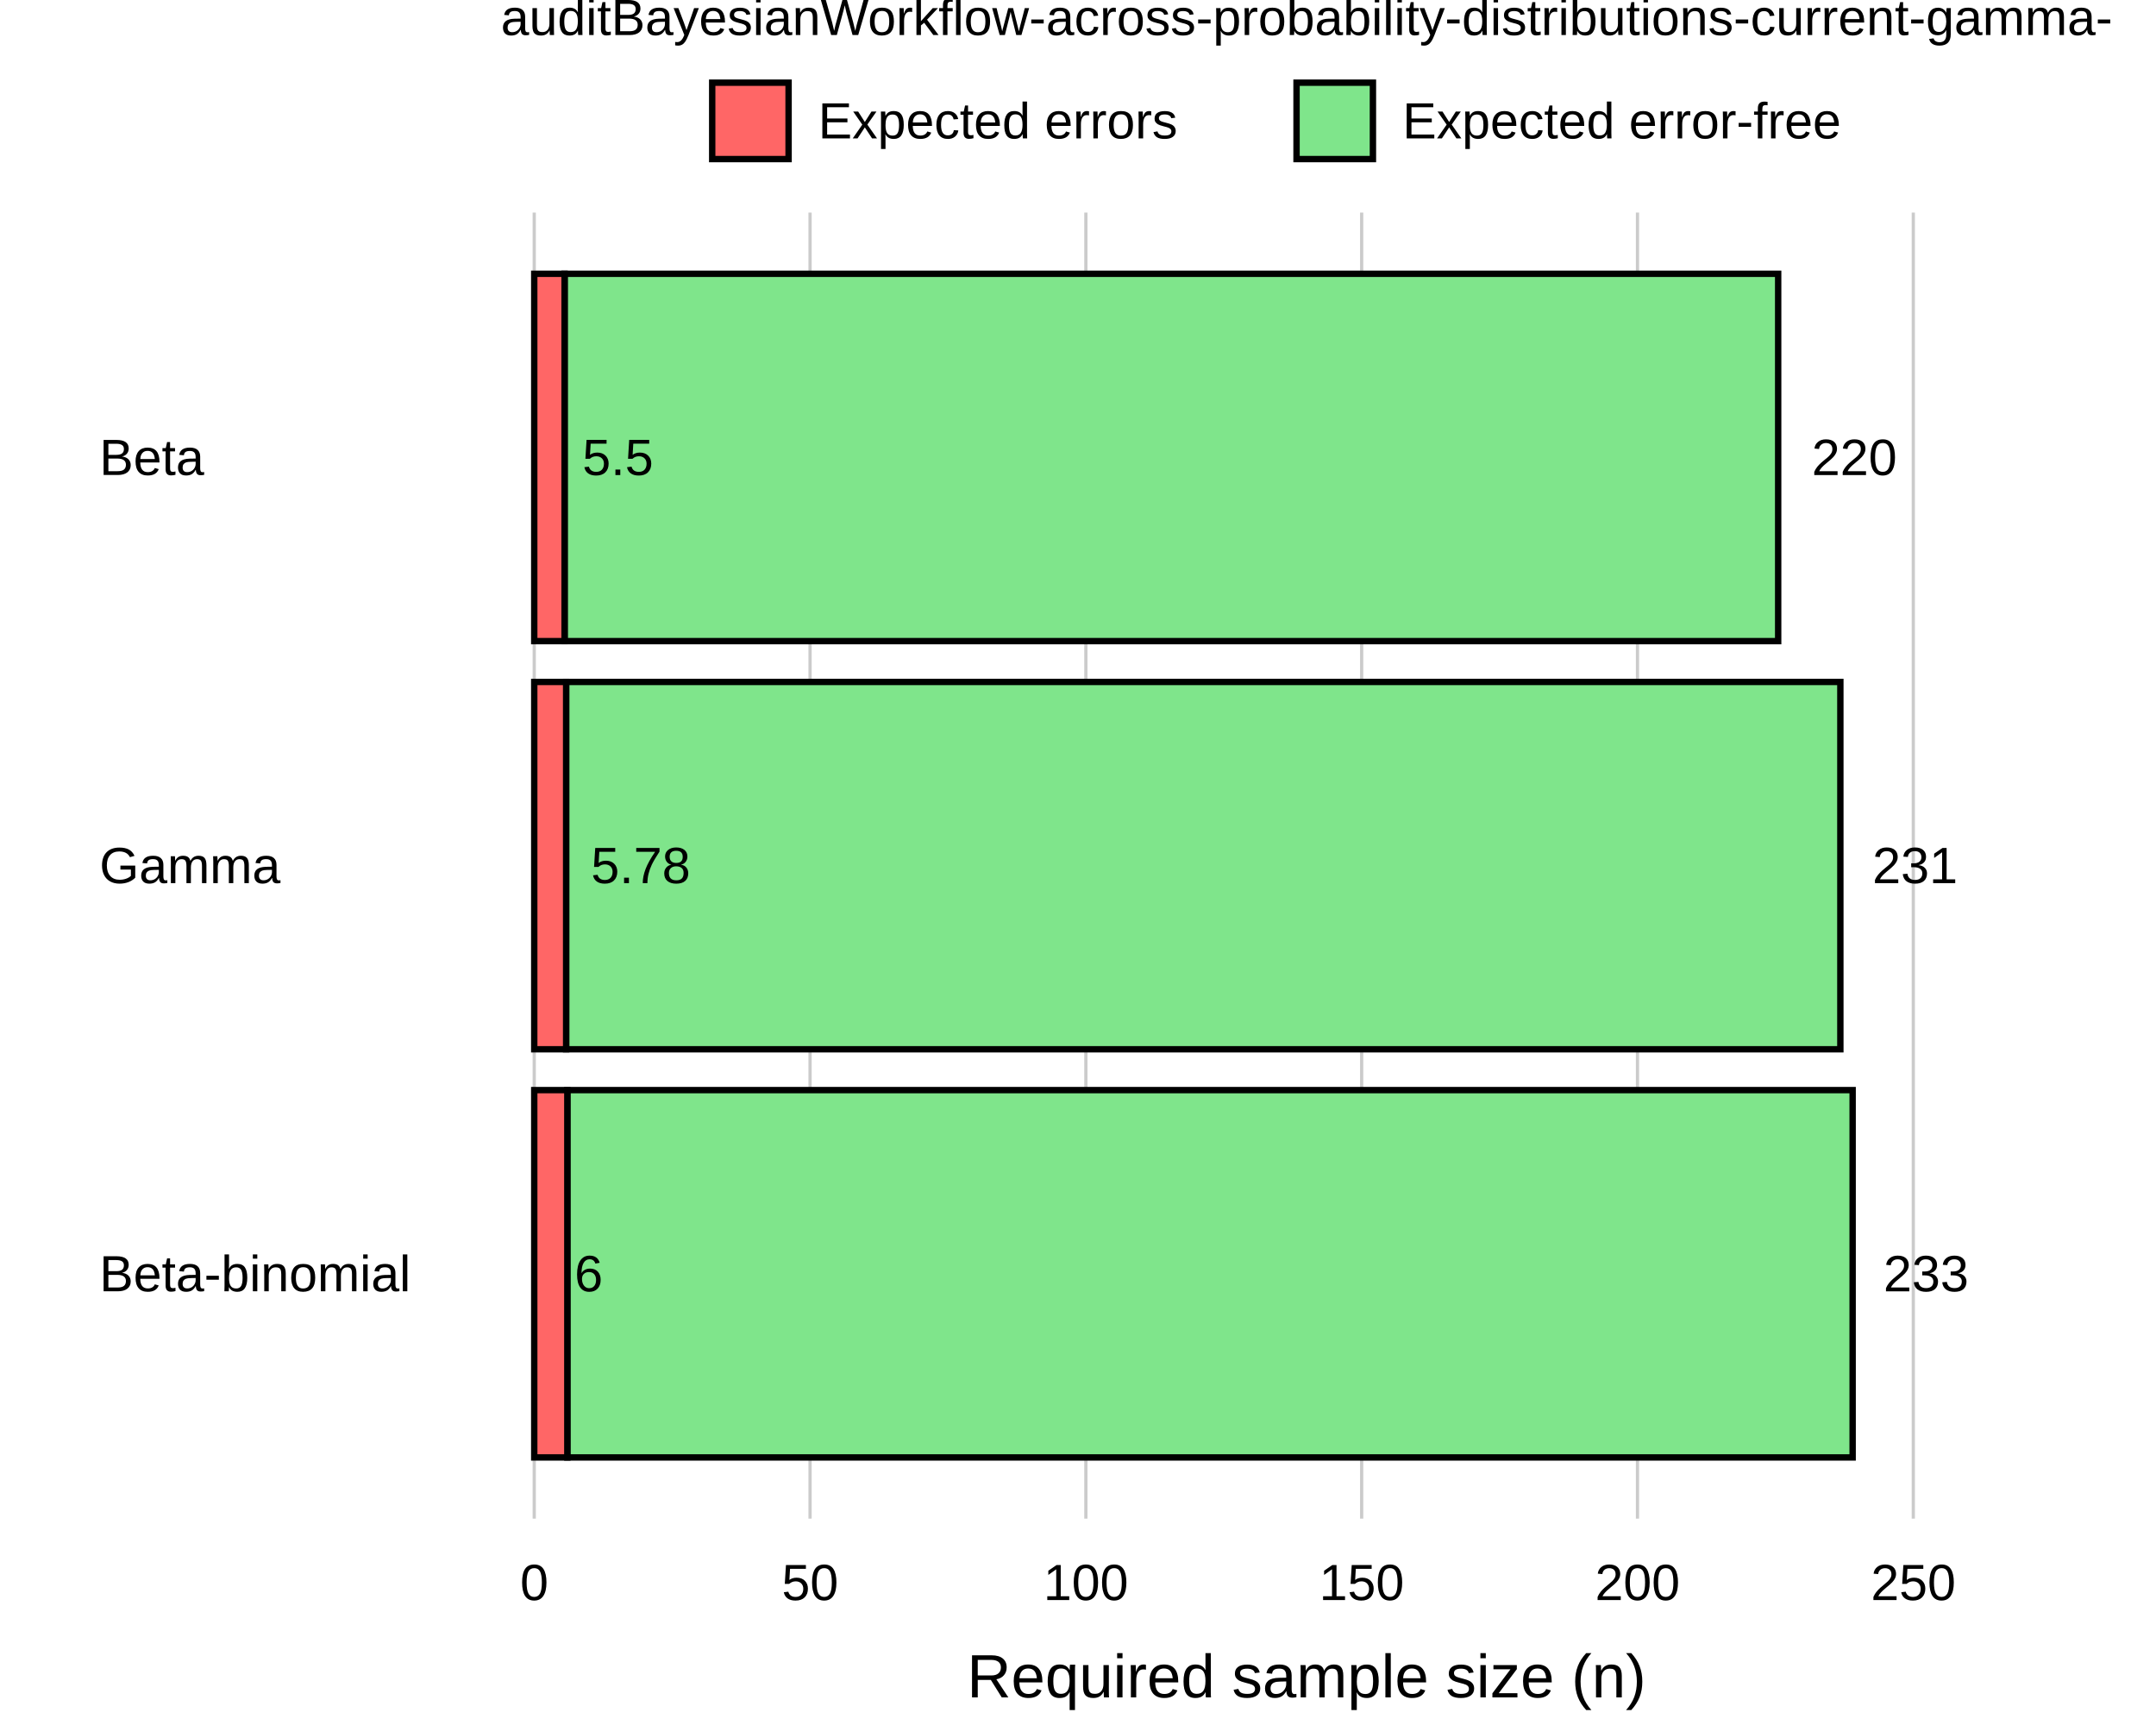
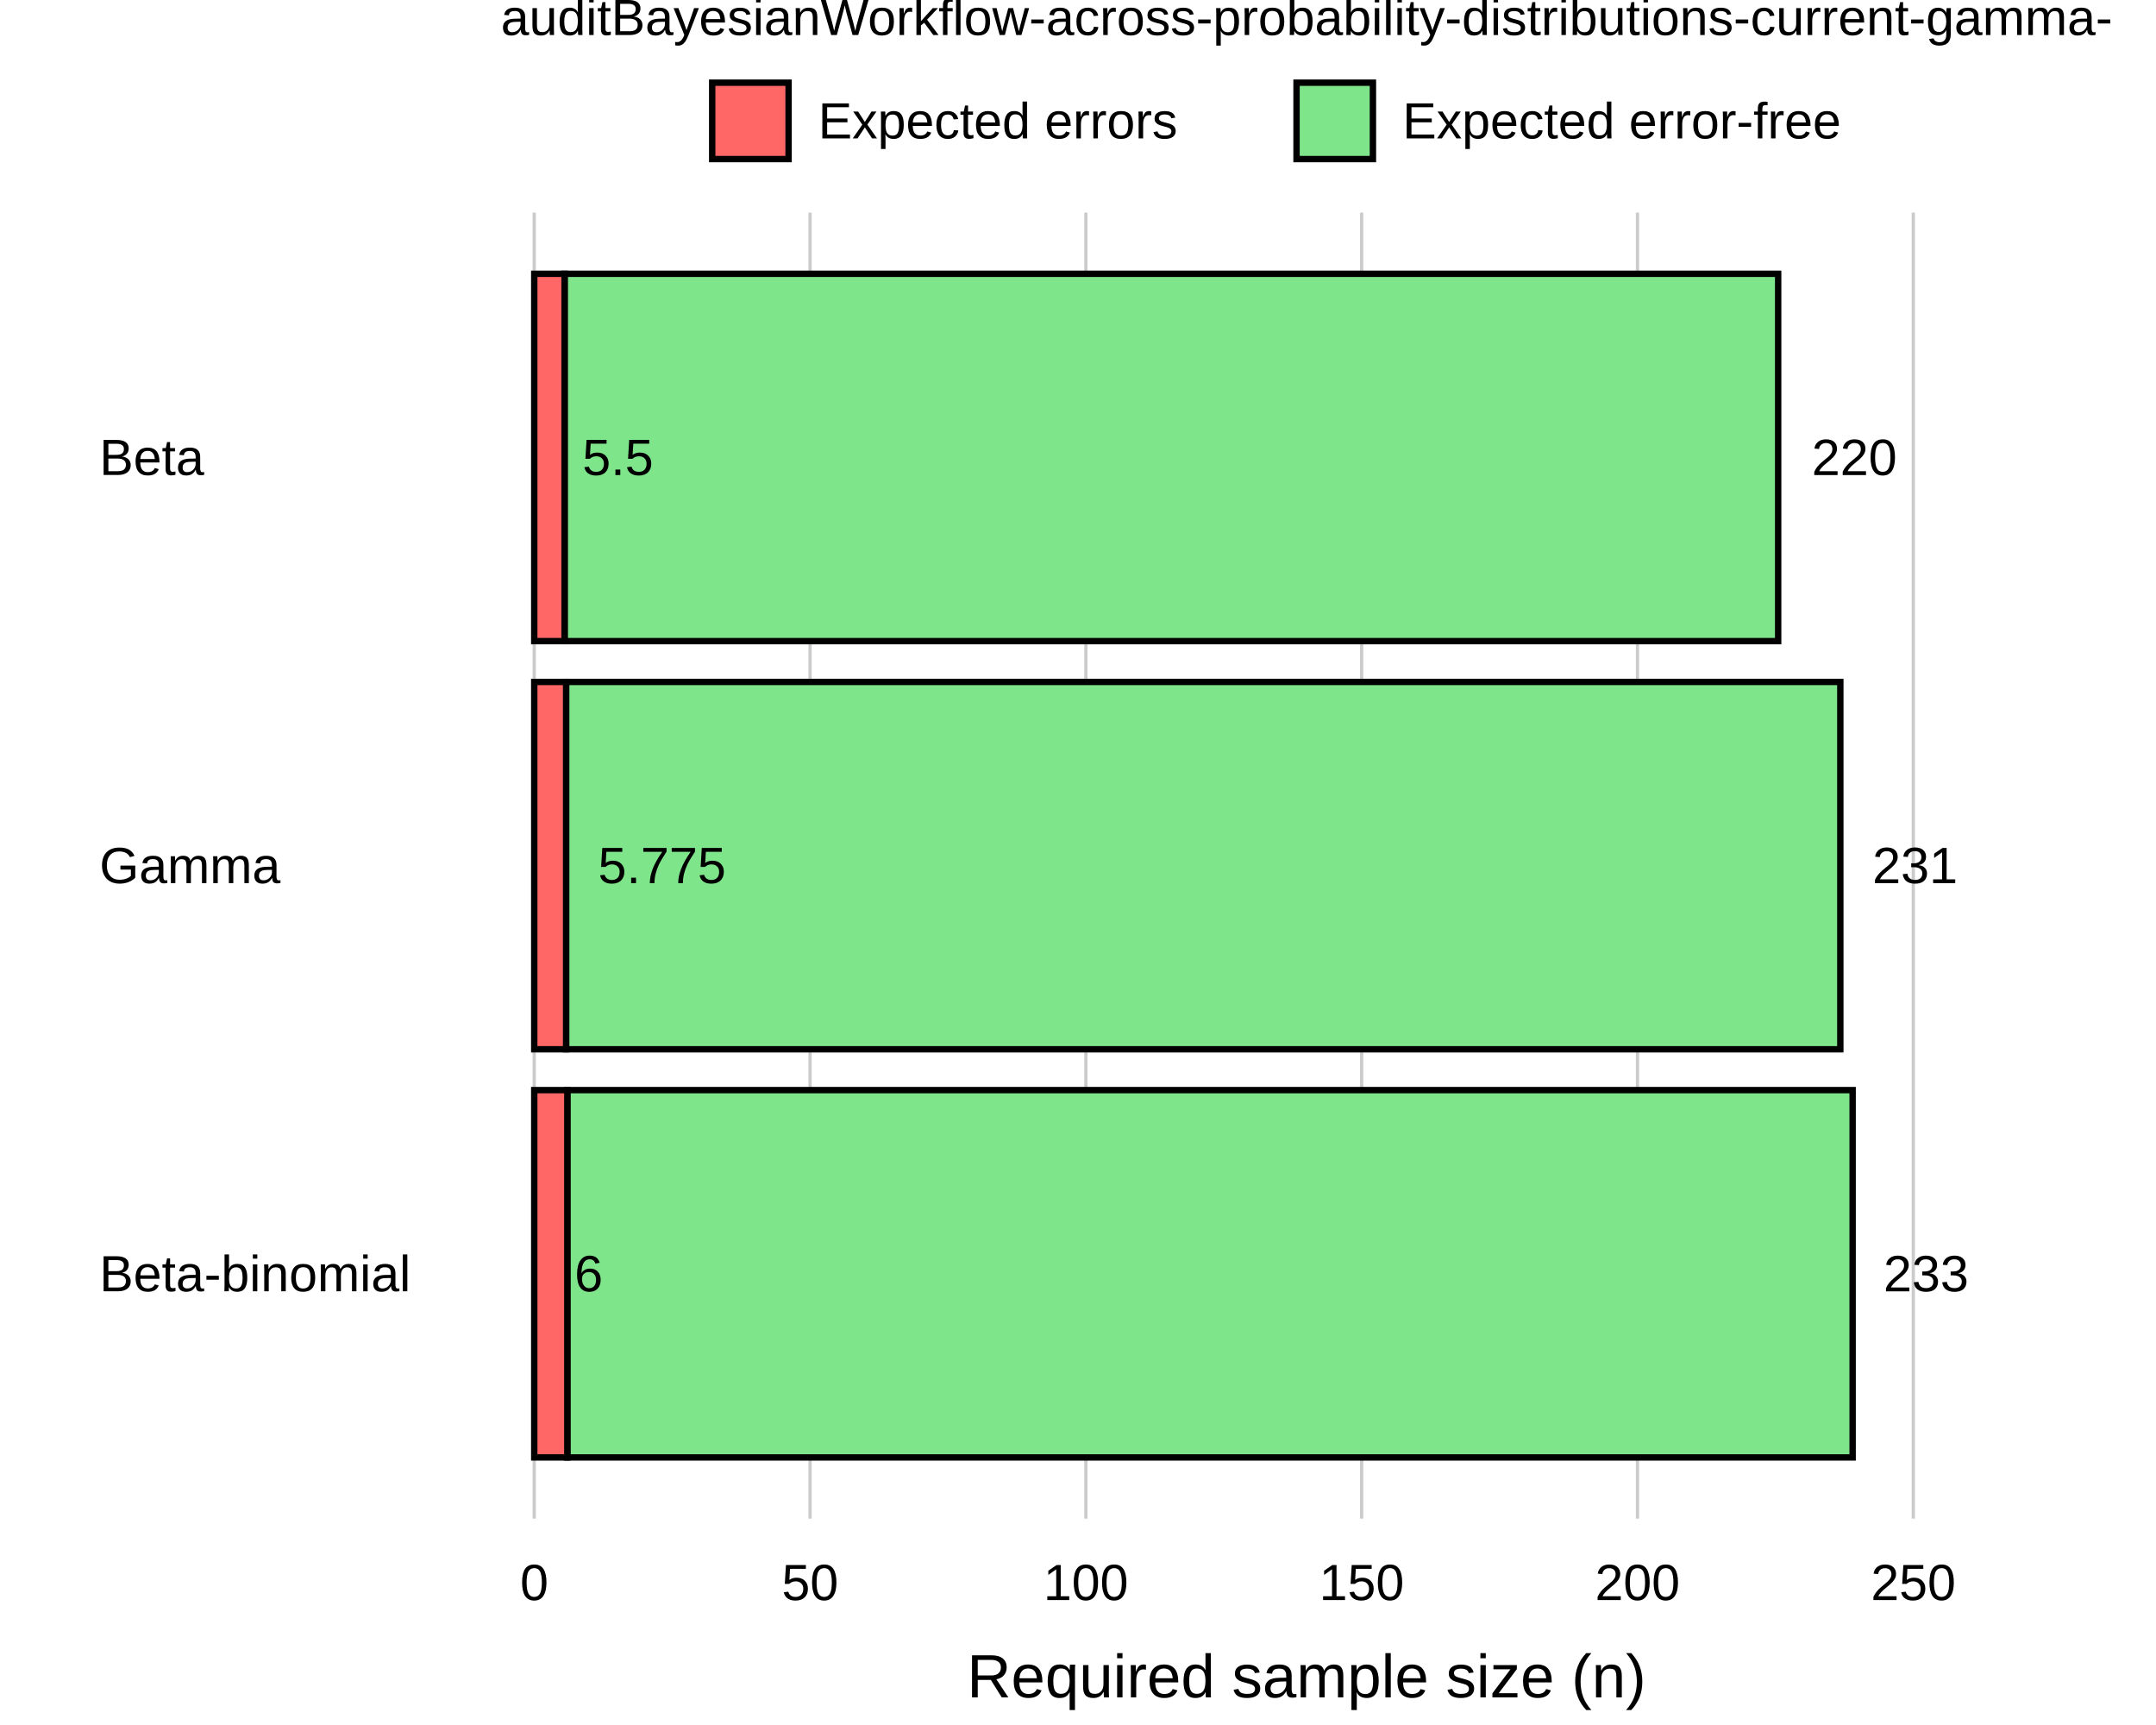
<svg xmlns="http://www.w3.org/2000/svg" viewBox="0 0 720.00 576.00">
  <defs>
    <style type="text/css">
    line, polyline, polygon, path, rect, circle {
      fill: none;
      stroke: #000000;
      stroke-linecap: round;
      stroke-linejoin: round;
      stroke-miterlimit: 10.00;
    }
  </style>
  </defs>
  <rect width="100%" height="100%" style="stroke: none; fill: #FFFFFF;" />
  <rect x="0.00" y="0.00" width="720.00" height="576.00" style="stroke-width: 10.67; stroke: none;" />
  <defs>
    <clipPath id="cpMTUyLjYyfDcyMC4wMHw1MDcuMTB8NzAuOTg=">
      <rect x="152.62" y="70.98" width="567.38" height="436.12" />
    </clipPath>
  </defs>
  <rect x="152.62" y="70.98" width="567.38" height="436.12" style="stroke-width: 10.67; stroke: none;" clip-path="url(#cpMTUyLjYyfDcyMC4wMHw1MDcuMTB8NzAuOTg=)" />
  <polyline points="178.41,507.10 178.41,70.98 " style="stroke-width: 1.07; stroke: #CBCBCB; stroke-linecap: butt;" clip-path="url(#cpMTUyLjYyfDcyMC4wMHw1MDcuMTB8NzAuOTg=)" />
  <polyline points="270.52,507.10 270.52,70.98 " style="stroke-width: 1.07; stroke: #CBCBCB; stroke-linecap: butt;" clip-path="url(#cpMTUyLjYyfDcyMC4wMHw1MDcuMTB8NzAuOTg=)" />
  <polyline points="362.63,507.10 362.63,70.98 " style="stroke-width: 1.07; stroke: #CBCBCB; stroke-linecap: butt;" clip-path="url(#cpMTUyLjYyfDcyMC4wMHw1MDcuMTB8NzAuOTg=)" />
  <polyline points="454.73,507.10 454.73,70.98 " style="stroke-width: 1.07; stroke: #CBCBCB; stroke-linecap: butt;" clip-path="url(#cpMTUyLjYyfDcyMC4wMHw1MDcuMTB8NzAuOTg=)" />
  <polyline points="546.84,507.10 546.84,70.98 " style="stroke-width: 1.07; stroke: #CBCBCB; stroke-linecap: butt;" clip-path="url(#cpMTUyLjYyfDcyMC4wMHw1MDcuMTB8NzAuOTg=)" />
  <polyline points="638.95,507.10 638.95,70.98 " style="stroke-width: 1.07; stroke: #CBCBCB; stroke-linecap: butt;" clip-path="url(#cpMTUyLjYyfDcyMC4wMHw1MDcuMTB8NzAuOTg=)" />
  <rect x="188.55" y="91.42" width="405.27" height="122.66" style="stroke-width: 2.13; stroke-linecap: square; stroke-linejoin: miter; fill: #7FE58B;" clip-path="url(#cpMTUyLjYyfDcyMC4wMHw1MDcuMTB8NzAuOTg=)" />
-   <rect x="189.06" y="227.71" width="425.53" height="122.66" style="stroke-width: 2.13; stroke-linecap: square; stroke-linejoin: miter; fill: #7FE58B;" clip-path="url(#cpMTUyLjYyfDcyMC4wMHw1MDcuMTB8NzAuOTg=)" />
+   <rect x="189.05" y="227.71" width="425.53" height="122.66" style="stroke-width: 2.13; stroke-linecap: square; stroke-linejoin: miter; fill: #7FE58B;" clip-path="url(#cpMTUyLjYyfDcyMC4wMHw1MDcuMTB8NzAuOTg=)" />
  <rect x="189.47" y="364.00" width="429.22" height="122.66" style="stroke-width: 2.13; stroke-linecap: square; stroke-linejoin: miter; fill: #7FE58B;" clip-path="url(#cpMTUyLjYyfDcyMC4wMHw1MDcuMTB8NzAuOTg=)" />
  <rect x="178.41" y="91.42" width="10.13" height="122.66" style="stroke-width: 2.13; stroke-linecap: square; stroke-linejoin: miter; fill: #FF6666;" clip-path="url(#cpMTUyLjYyfDcyMC4wMHw1MDcuMTB8NzAuOTg=)" />
-   <rect x="178.41" y="227.71" width="10.65" height="122.66" style="stroke-width: 2.13; stroke-linecap: square; stroke-linejoin: miter; fill: #FF6666;" clip-path="url(#cpMTUyLjYyfDcyMC4wMHw1MDcuMTB8NzAuOTg=)" />
+   <rect x="178.41" y="227.71" width="10.64" height="122.66" style="stroke-width: 2.13; stroke-linecap: square; stroke-linejoin: miter; fill: #FF6666;" clip-path="url(#cpMTUyLjYyfDcyMC4wMHw1MDcuMTB8NzAuOTg=)" />
  <rect x="178.41" y="364.00" width="11.05" height="122.66" style="stroke-width: 2.13; stroke-linecap: square; stroke-linejoin: miter; fill: #FF6666;" clip-path="url(#cpMTUyLjYyfDcyMC4wMHw1MDcuMTB8NzAuOTg=)" />
  <g clip-path="url(#cpMTUyLjYyfDcyMC4wMHw1MDcuMTB8NzAuOTg=)">
    <text x="194.47" y="158.62" style="font-size: 17.07px; font-family: Liberation Sans;" textLength="23.70px" lengthAdjust="spacingAndGlyphs">5.5</text>
  </g>
  <g clip-path="url(#cpMTUyLjYyfDcyMC4wMHw1MDcuMTB8NzAuOTg=)">
-     <text x="197.36" y="294.90" style="font-size: 17.07px; font-family: Liberation Sans;" textLength="33.19px" lengthAdjust="spacingAndGlyphs">5.78</text>
+     <text x="199.72" y="294.90" style="font-size: 17.07px; font-family: Liberation Sans;" textLength="42.67px" lengthAdjust="spacingAndGlyphs">5.775</text>
  </g>
  <g clip-path="url(#cpMTUyLjYyfDcyMC4wMHw1MDcuMTB8NzAuOTg=)">
    <text x="191.84" y="431.19" style="font-size: 17.07px; font-family: Liberation Sans;" textLength="9.48px" lengthAdjust="spacingAndGlyphs">6</text>
  </g>
  <g clip-path="url(#cpMTUyLjYyfDcyMC4wMHw1MDcuMTB8NzAuOTg=)">
    <text x="605.02" y="158.62" style="font-size: 17.07px; font-family: Liberation Sans;" textLength="28.45px" lengthAdjust="spacingAndGlyphs">220</text>
  </g>
  <g clip-path="url(#cpMTUyLjYyfDcyMC4wMHw1MDcuMTB8NzAuOTg=)">
    <text x="625.29" y="294.90" style="font-size: 17.07px; font-family: Liberation Sans;" textLength="28.45px" lengthAdjust="spacingAndGlyphs">231</text>
  </g>
  <g clip-path="url(#cpMTUyLjYyfDcyMC4wMHw1MDcuMTB8NzAuOTg=)">
    <text x="628.97" y="431.19" style="font-size: 17.07px; font-family: Liberation Sans;" textLength="28.45px" lengthAdjust="spacingAndGlyphs">233</text>
  </g>
  <rect x="152.62" y="70.98" width="567.38" height="436.12" style="stroke-width: 0.00; stroke: none;" clip-path="url(#cpMTUyLjYyfDcyMC4wMHw1MDcuMTB8NzAuOTg=)" />
  <defs>
    <clipPath id="cpMC4wMHw3MjAuMDB8NTc2LjAwfDAuMDA=">
      <rect x="0.00" y="0.00" width="720.00" height="576.00" />
    </clipPath>
  </defs>
  <polyline points="152.62,507.10 152.62,70.98 " style="stroke-width: 0.00; stroke: none; stroke-linecap: butt;" clip-path="url(#cpMC4wMHw3MjAuMDB8NTc2LjAwfDAuMDA=)" />
  <g clip-path="url(#cpMC4wMHw3MjAuMDB8NTc2LjAwfDAuMDA=)">
    <text x="33.21" y="431.18" style="font-size: 17.00px; font-family: Liberation Sans;" textLength="103.94px" lengthAdjust="spacingAndGlyphs">Beta-binomial</text>
  </g>
  <g clip-path="url(#cpMC4wMHw3MjAuMDB8NTc2LjAwfDAuMDA=)">
    <text x="33.21" y="294.89" style="font-size: 17.00px; font-family: Liberation Sans;" textLength="60.44px" lengthAdjust="spacingAndGlyphs">Gamma</text>
  </g>
  <g clip-path="url(#cpMC4wMHw3MjAuMDB8NTc2LjAwfDAuMDA=)">
    <text x="33.21" y="158.60" style="font-size: 17.00px; font-family: Liberation Sans;" textLength="34.97px" lengthAdjust="spacingAndGlyphs">Beta</text>
  </g>
  <polyline points="152.62,507.10 720.00,507.10 " style="stroke-width: 0.00; stroke: none; stroke-linecap: butt;" clip-path="url(#cpMC4wMHw3MjAuMDB8NTc2LjAwfDAuMDA=)" />
  <g clip-path="url(#cpMC4wMHw3MjAuMDB8NTc2LjAwfDAuMDA=)">
    <text x="173.69" y="534.28" style="font-size: 17.00px; font-family: Liberation Sans;" textLength="9.45px" lengthAdjust="spacingAndGlyphs">0</text>
  </g>
  <g clip-path="url(#cpMC4wMHw3MjAuMDB8NTc2LjAwfDAuMDA=)">
    <text x="261.07" y="534.28" style="font-size: 17.00px; font-family: Liberation Sans;" textLength="18.91px" lengthAdjust="spacingAndGlyphs">50</text>
  </g>
  <g clip-path="url(#cpMC4wMHw3MjAuMDB8NTc2LjAwfDAuMDA=)">
    <text x="348.45" y="534.28" style="font-size: 17.00px; font-family: Liberation Sans;" textLength="28.36px" lengthAdjust="spacingAndGlyphs">100</text>
  </g>
  <g clip-path="url(#cpMC4wMHw3MjAuMDB8NTc2LjAwfDAuMDA=)">
    <text x="440.55" y="534.28" style="font-size: 17.00px; font-family: Liberation Sans;" textLength="28.36px" lengthAdjust="spacingAndGlyphs">150</text>
  </g>
  <g clip-path="url(#cpMC4wMHw3MjAuMDB8NTc2LjAwfDAuMDA=)">
    <text x="532.66" y="534.28" style="font-size: 17.00px; font-family: Liberation Sans;" textLength="28.36px" lengthAdjust="spacingAndGlyphs">200</text>
  </g>
  <g clip-path="url(#cpMC4wMHw3MjAuMDB8NTc2LjAwfDAuMDA=)">
    <text x="624.77" y="534.28" style="font-size: 17.00px; font-family: Liberation Sans;" textLength="28.36px" lengthAdjust="spacingAndGlyphs">250</text>
  </g>
  <g clip-path="url(#cpMC4wMHw3MjAuMDB8NTc2LjAwfDAuMDA=)">
    <text x="322.94" y="566.78" style="font-size: 20.40px; font-family: Liberation Sans;" textLength="226.75px" lengthAdjust="spacingAndGlyphs">Required sample size (n)</text>
  </g>
  <rect x="222.47" y="20.71" width="427.68" height="39.31" style="stroke-width: 0.75; stroke: none;" clip-path="url(#cpMC4wMHw3MjAuMDB8NTc2LjAwfDAuMDA=)" />
  <rect x="222.47" y="20.71" width="427.68" height="39.31" style="stroke-width: 10.67; stroke: none;" clip-path="url(#cpMC4wMHw3MjAuMDB8NTc2LjAwfDAuMDA=)" />
  <rect x="236.42" y="26.19" width="28.35" height="28.35" style="stroke-width: 10.67; stroke: none;" clip-path="url(#cpMC4wMHw3MjAuMDB8NTc2LjAwfDAuMDA=)" />
  <rect x="237.84" y="27.61" width="25.51" height="25.51" style="stroke-width: 2.13; stroke-linecap: square; stroke-linejoin: miter; fill: #FF6666;" clip-path="url(#cpMC4wMHw3MjAuMDB8NTc2LjAwfDAuMDA=)" />
  <rect x="431.56" y="26.19" width="28.35" height="28.35" style="stroke-width: 10.67; stroke: none;" clip-path="url(#cpMC4wMHw3MjAuMDB8NTc2LjAwfDAuMDA=)" />
  <rect x="432.98" y="27.61" width="25.51" height="25.51" style="stroke-width: 2.13; stroke-linecap: square; stroke-linejoin: miter; fill: #7FE58B;" clip-path="url(#cpMC4wMHw3MjAuMDB8NTc2LjAwfDAuMDA=)" />
  <g clip-path="url(#cpMC4wMHw3MjAuMDB8NTc2LjAwfDAuMDA=)">
    <text x="273.24" y="46.22" style="font-size: 17.00px; font-family: Liberation Sans;" textLength="119.97px" lengthAdjust="spacingAndGlyphs">Expected errors</text>
  </g>
  <g clip-path="url(#cpMC4wMHw3MjAuMDB8NTc2LjAwfDAuMDA=)">
    <text x="468.38" y="46.22" style="font-size: 17.00px; font-family: Liberation Sans;" textLength="146.41px" lengthAdjust="spacingAndGlyphs">Expected error-free</text>
  </g>
  <g clip-path="url(#cpMC4wMHw3MjAuMDB8NTc2LjAwfDAuMDA=)">
    <text x="167.25" y="11.70" style="font-size: 17.00px; font-family: Liberation Sans;" textLength="538.12px" lengthAdjust="spacingAndGlyphs">auditBayesianWorkflow-across-probability-distributions-current-gamma-</text>
  </g>
</svg>
